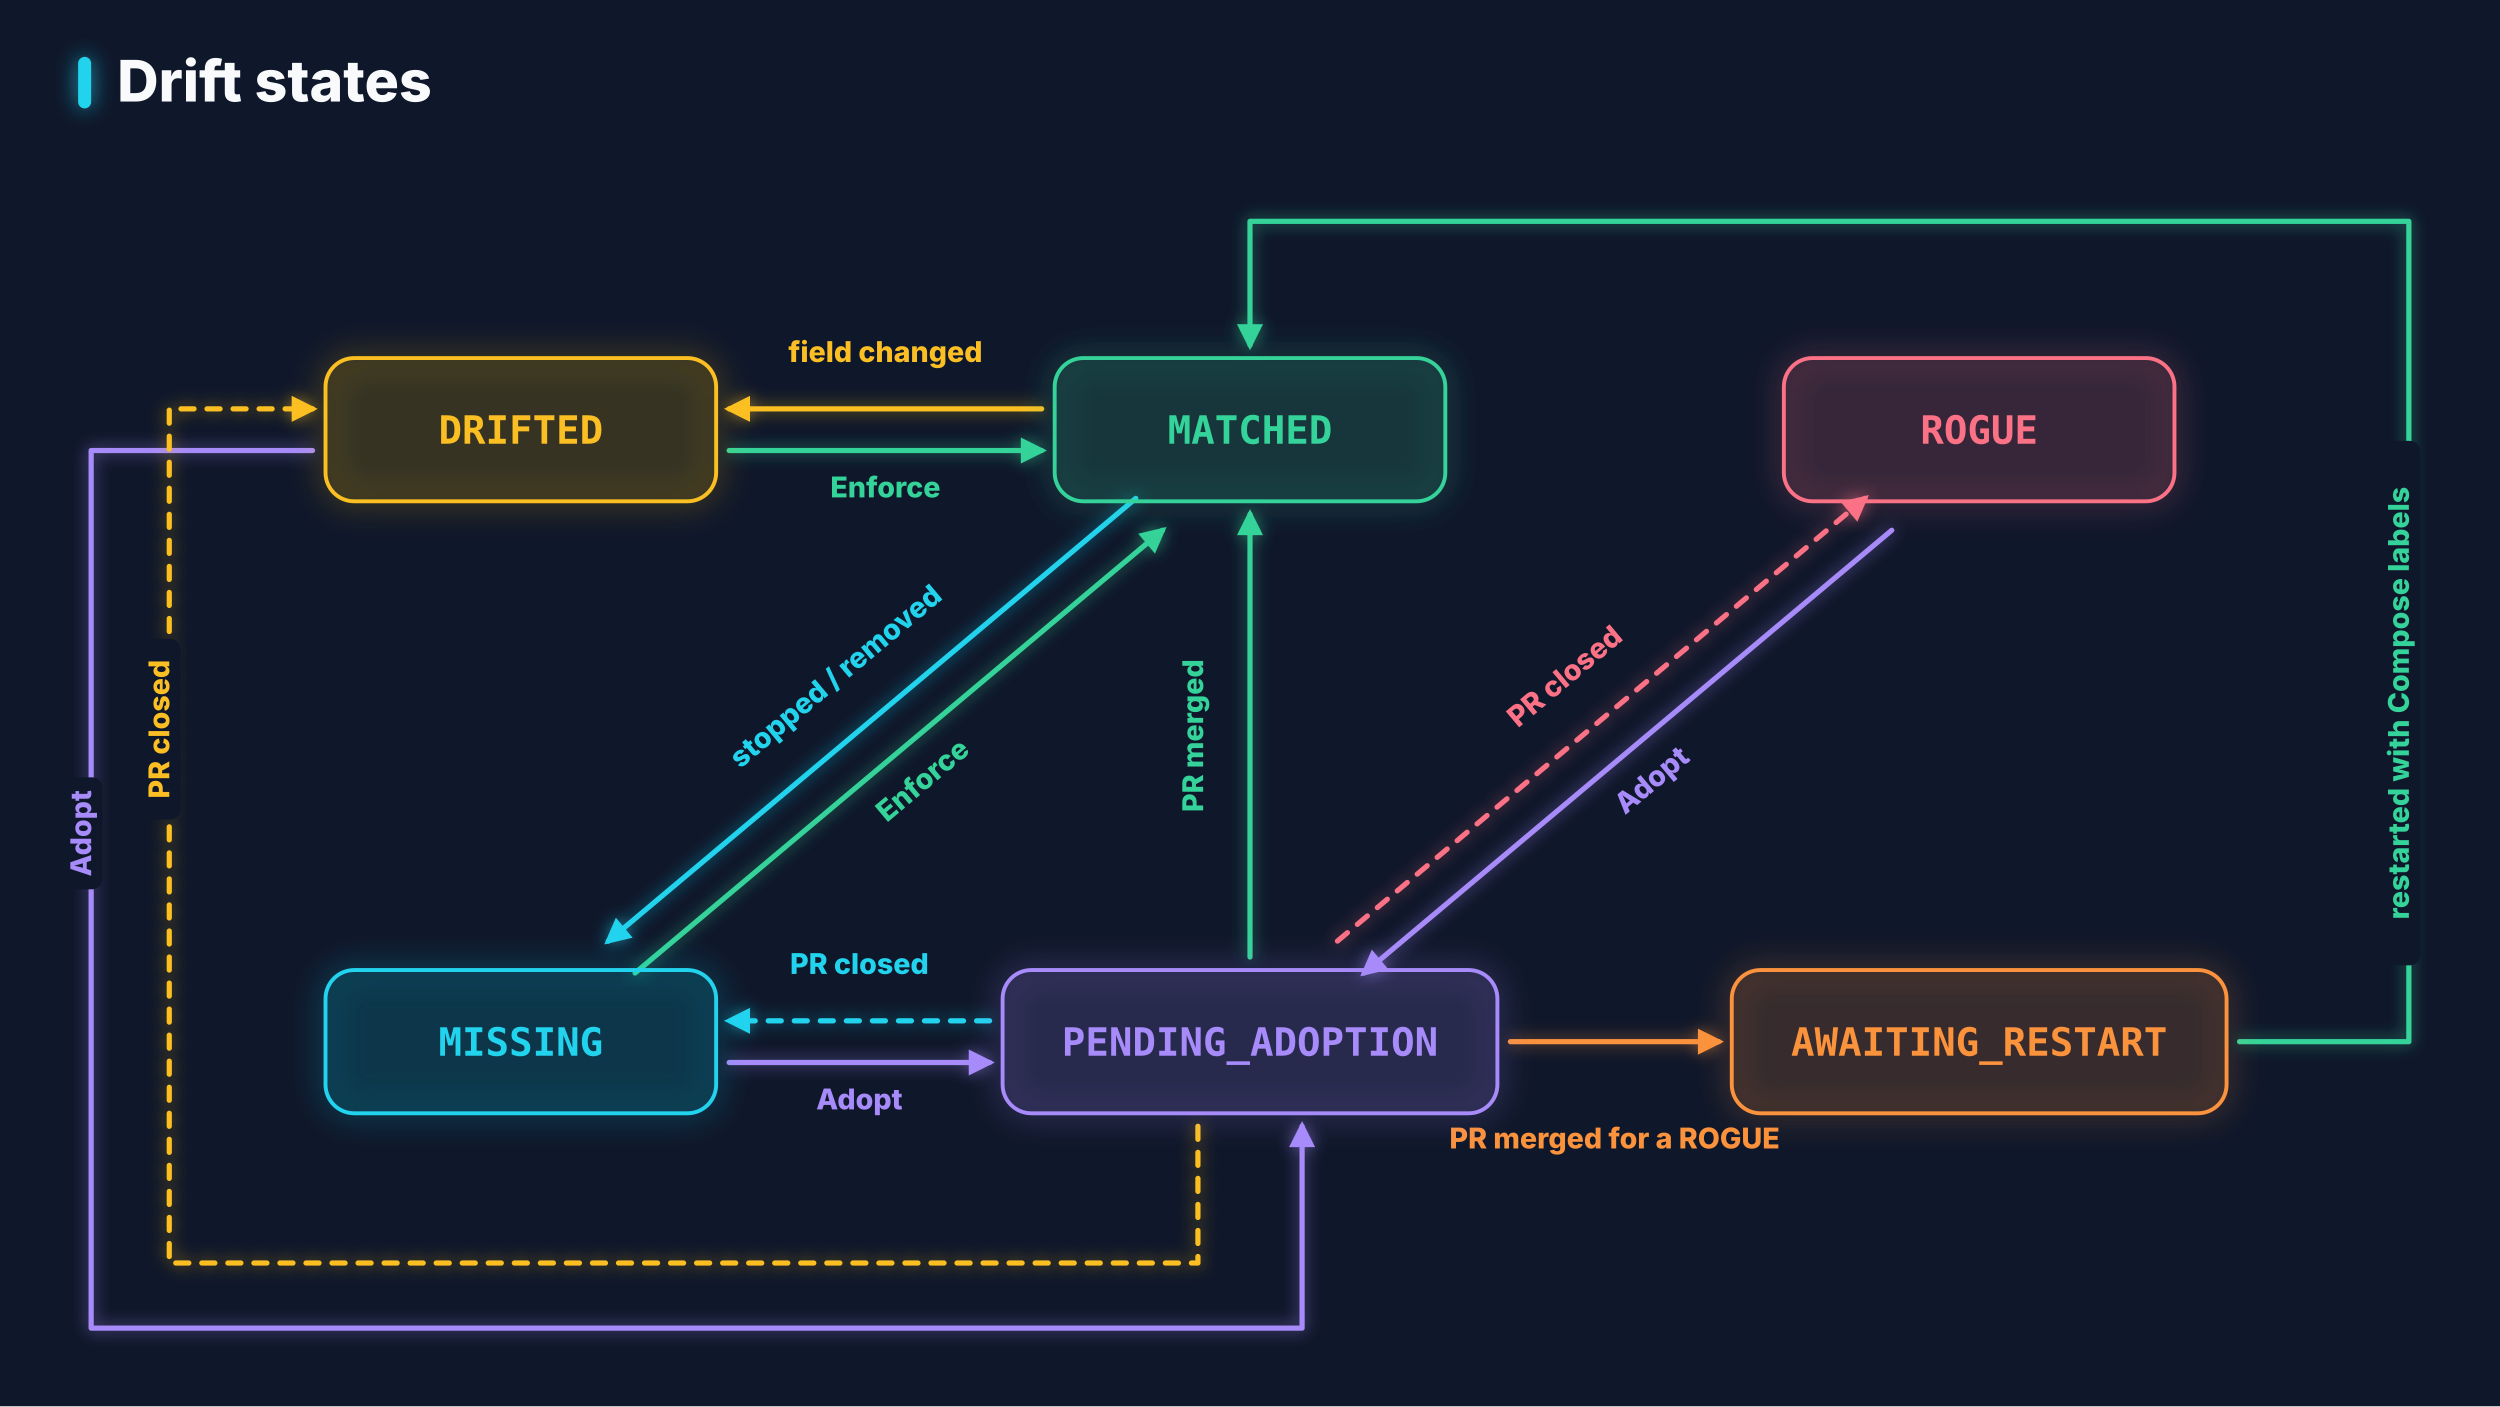
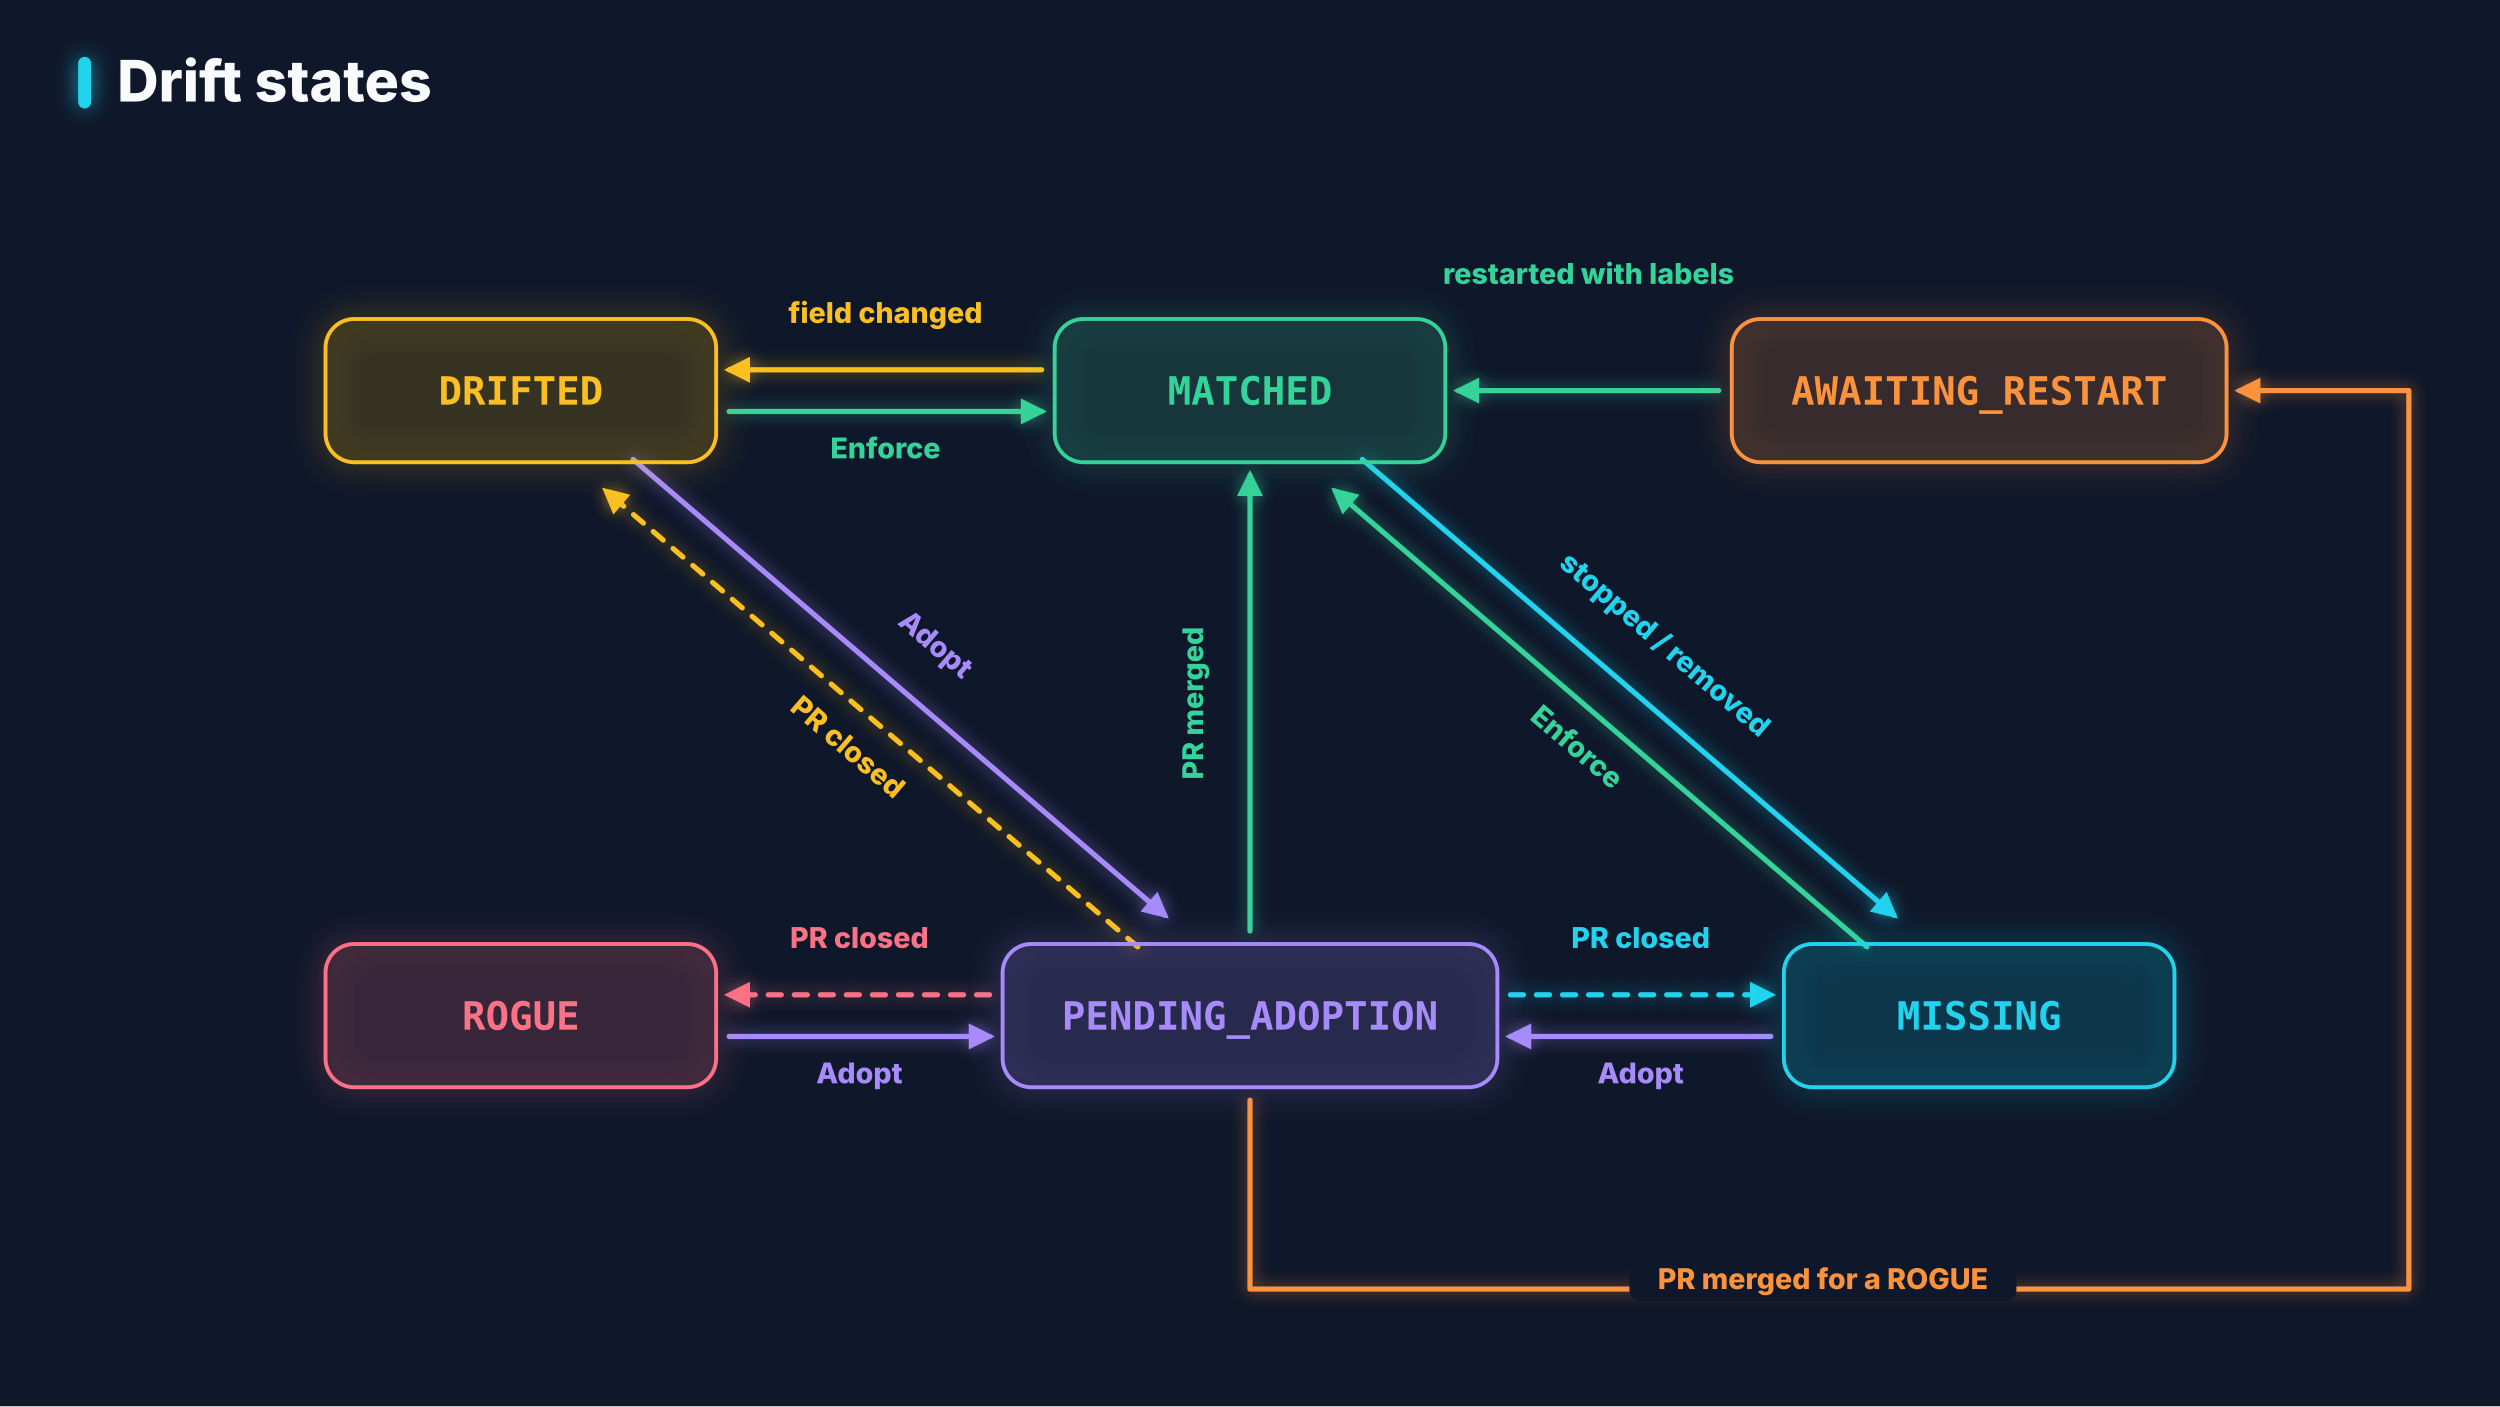
<svg xmlns="http://www.w3.org/2000/svg" width="1920" height="1080" viewBox="0 0 1920 1080" role="img" aria-labelledby="t">
  <defs>
    <filter id="g22d3ee12" filterUnits="userSpaceOnUse" x="-100" y="-100" width="2120" height="1280">
      <feDropShadow dx="0" dy="0" stdDeviation="12" flood-color="#22d3ee" flood-opacity="0.75" />
    </filter>
    <filter id="g22d3ee6" filterUnits="userSpaceOnUse" x="-100" y="-100" width="2120" height="1280">
      <feDropShadow dx="0" dy="0" stdDeviation="6" flood-color="#22d3ee" flood-opacity="0.6" />
    </filter>
    <filter id="g22d3ee8" filterUnits="userSpaceOnUse" x="-100" y="-100" width="2120" height="1280">
      <feDropShadow dx="0" dy="0" stdDeviation="8" flood-color="#22d3ee" flood-opacity="0.75" />
    </filter>
    <filter id="g34d39912" filterUnits="userSpaceOnUse" x="-100" y="-100" width="2120" height="1280">
      <feDropShadow dx="0" dy="0" stdDeviation="12" flood-color="#34d399" flood-opacity="0.75" />
    </filter>
    <filter id="g34d3996" filterUnits="userSpaceOnUse" x="-100" y="-100" width="2120" height="1280">
      <feDropShadow dx="0" dy="0" stdDeviation="6" flood-color="#34d399" flood-opacity="0.6" />
    </filter>
    <filter id="ga78bfa12" filterUnits="userSpaceOnUse" x="-100" y="-100" width="2120" height="1280">
      <feDropShadow dx="0" dy="0" stdDeviation="12" flood-color="#a78bfa" flood-opacity="0.75" />
    </filter>
    <filter id="ga78bfa6" filterUnits="userSpaceOnUse" x="-100" y="-100" width="2120" height="1280">
      <feDropShadow dx="0" dy="0" stdDeviation="6" flood-color="#a78bfa" flood-opacity="0.6" />
    </filter>
    <filter id="gfb718512" filterUnits="userSpaceOnUse" x="-100" y="-100" width="2120" height="1280">
      <feDropShadow dx="0" dy="0" stdDeviation="12" flood-color="#fb7185" flood-opacity="0.75" />
    </filter>
    <filter id="gfb71856" filterUnits="userSpaceOnUse" x="-100" y="-100" width="2120" height="1280">
      <feDropShadow dx="0" dy="0" stdDeviation="6" flood-color="#fb7185" flood-opacity="0.6" />
    </filter>
    <filter id="gfb923c12" filterUnits="userSpaceOnUse" x="-100" y="-100" width="2120" height="1280">
      <feDropShadow dx="0" dy="0" stdDeviation="12" flood-color="#fb923c" flood-opacity="0.75" />
    </filter>
    <filter id="gfb923c6" filterUnits="userSpaceOnUse" x="-100" y="-100" width="2120" height="1280">
      <feDropShadow dx="0" dy="0" stdDeviation="6" flood-color="#fb923c" flood-opacity="0.6" />
    </filter>
    <filter id="gfbbf2412" filterUnits="userSpaceOnUse" x="-100" y="-100" width="2120" height="1280">
      <feDropShadow dx="0" dy="0" stdDeviation="12" flood-color="#fbbf24" flood-opacity="0.75" />
    </filter>
    <filter id="gfbbf246" filterUnits="userSpaceOnUse" x="-100" y="-100" width="2120" height="1280">
      <feDropShadow dx="0" dy="0" stdDeviation="6" flood-color="#fbbf24" flood-opacity="0.6" />
    </filter>
    <marker id="m22d3ee" viewBox="0 0 10 10" refX="8" refY="5" markerWidth="5" markerHeight="5" orient="auto-start-reverse">
      <path d="M0,0 L10,5 L0,10 z" fill="#22d3ee" />
    </marker>
    <marker id="m34d399" viewBox="0 0 10 10" refX="8" refY="5" markerWidth="5" markerHeight="5" orient="auto-start-reverse">
      <path d="M0,0 L10,5 L0,10 z" fill="#34d399" />
    </marker>
    <marker id="ma78bfa" viewBox="0 0 10 10" refX="8" refY="5" markerWidth="5" markerHeight="5" orient="auto-start-reverse">
      <path d="M0,0 L10,5 L0,10 z" fill="#a78bfa" />
    </marker>
    <marker id="mfb7185" viewBox="0 0 10 10" refX="8" refY="5" markerWidth="5" markerHeight="5" orient="auto-start-reverse">
      <path d="M0,0 L10,5 L0,10 z" fill="#fb7185" />
    </marker>
    <marker id="mfb923c" viewBox="0 0 10 10" refX="8" refY="5" markerWidth="5" markerHeight="5" orient="auto-start-reverse">
      <path d="M0,0 L10,5 L0,10 z" fill="#fb923c" />
    </marker>
    <marker id="mfbbf24" viewBox="0 0 10 10" refX="8" refY="5" markerWidth="5" markerHeight="5" orient="auto-start-reverse">
      <path d="M0,0 L10,5 L0,10 z" fill="#fbbf24" />
    </marker>
  </defs>
  <rect width="100%" height="100%" fill="#0f172a" />
  <rect x="60" y="43.68" width="10" height="39.6" rx="5" fill="#22d3ee" stroke="none" stroke-width="3" filter="url(#g22d3ee8)" />
  <text x="90" y="78" font-family="Inter, 'Segoe UI', Roboto, Helvetica, Arial, sans-serif" font-size="44" fill="#f8fafc" font-weight="800" text-anchor="start">Drift states</text>
-   <path d="M800.0,314.0 L560.0,314.0" fill="none" stroke="#fbbf24" stroke-width="4" stroke-linecap="round" stroke-linejoin="round" marker-end="url(#mfbbf24)" filter="url(#gfbbf246)" />
-   <g transform="rotate(360.0 680.0 278.0)">
-     <rect x="584.2" y="257.1" width="191.6" height="29.7" rx="8" fill="#0f172a" stroke="none" stroke-width="3" />
-     <text x="680.0" y="278.0" font-family="Inter, 'Segoe UI', Roboto, Helvetica, Arial, sans-serif" font-size="22" fill="#fbbf24" font-weight="800" text-anchor="middle">field changed</text>
+   <path d="M800.0,284.0 L560.0,284.0" fill="none" stroke="#fbbf24" stroke-width="4" stroke-linecap="round" stroke-linejoin="round" marker-end="url(#mfbbf24)" filter="url(#gfbbf246)" />
+   <g transform="rotate(360.0 680.0 248.0)">
+     <rect x="584.2" y="227.1" width="191.6" height="29.7" rx="8" fill="#0f172a" stroke="none" stroke-width="3" />
+     <text x="680.0" y="248.0" font-family="Inter, 'Segoe UI', Roboto, Helvetica, Arial, sans-serif" font-size="22" fill="#fbbf24" font-weight="800" text-anchor="middle">field changed</text>
  </g>
-   <path d="M560.0,346.0 L800.0,346.0" fill="none" stroke="#34d399" stroke-width="4" stroke-linecap="round" stroke-linejoin="round" marker-end="url(#m34d399)" filter="url(#g34d3996)" />
-   <rect x="623.8" y="361.1" width="112.4" height="29.7" rx="8" fill="#0f172a" stroke="none" stroke-width="3" />
-   <text x="680.0" y="382.0" font-family="Inter, 'Segoe UI', Roboto, Helvetica, Arial, sans-serif" font-size="22" fill="#34d399" font-weight="800" text-anchor="middle">Enforce</text>
-   <path d="M872.267,382.744 L467.161,722.744" fill="none" stroke="#22d3ee" stroke-width="4" stroke-linecap="round" stroke-linejoin="round" marker-end="url(#m22d3ee)" filter="url(#g22d3ee6)" />
-   <g transform="rotate(320.0 646.5707 525.1693)">
-     <rect x="524.371" y="504.269" width="244.4" height="29.7" rx="8" fill="#0f172a" stroke="none" stroke-width="3" />
-     <text x="646.571" y="525.169" font-family="Inter, 'Segoe UI', Roboto, Helvetica, Arial, sans-serif" font-size="22" fill="#22d3ee" font-weight="800" text-anchor="middle">stopped / removed</text>
+   <path d="M560.0,316.0 L800.0,316.0" fill="none" stroke="#34d399" stroke-width="4" stroke-linecap="round" stroke-linejoin="round" marker-end="url(#m34d399)" filter="url(#g34d3996)" />
+   <rect x="623.8" y="331.1" width="112.4" height="29.7" rx="8" fill="#0f172a" stroke="none" stroke-width="3" />
+   <text x="680.0" y="352.0" font-family="Inter, 'Segoe UI', Roboto, Helvetica, Arial, sans-serif" font-size="22" fill="#34d399" font-weight="800" text-anchor="middle">Enforce</text>
+   <path d="M1320.0,300.0 L1120.0,300.0" fill="none" stroke="#34d399" stroke-width="4" stroke-linecap="round" stroke-linejoin="round" marker-end="url(#m34d399)" filter="url(#g34d3996)" />
+   <g transform="rotate(360.0 1220.0 218.0)">
+     <rect x="1071.4" y="197.1" width="297.2" height="29.7" rx="8" fill="#0f172a" stroke="none" stroke-width="3" />
+     <text x="1220.0" y="218.0" font-family="Inter, 'Segoe UI', Roboto, Helvetica, Arial, sans-serif" font-size="22" fill="#34d399" font-weight="800" text-anchor="middle">restarted with labels</text>
  </g>
-   <path d="M487.733,747.256 L892.839,407.256" fill="none" stroke="#34d399" stroke-width="4" stroke-linecap="round" stroke-linejoin="round" marker-end="url(#m34d399)" filter="url(#g34d3996)" />
-   <g transform="rotate(-40.0 713.4293 604.8307)">
-     <rect x="657.229" y="583.931" width="112.4" height="29.7" rx="8" fill="#0f172a" stroke="none" stroke-width="3" />
-     <text x="713.429" y="604.831" font-family="Inter, 'Segoe UI', Roboto, Helvetica, Arial, sans-serif" font-size="22" fill="#34d399" font-weight="800" text-anchor="middle">Enforce</text>
+   <path d="M760.0,764.0 L560.0,764.0" fill="none" stroke="#fb7185" stroke-width="4" stroke-linecap="round" stroke-linejoin="round" stroke-dasharray="10 10" marker-end="url(#mfb7185)" filter="url(#gfb71856)" />
+   <g transform="rotate(360.0 660.0 728.0)">
+     <rect x="590.6" y="707.1" width="138.8" height="29.7" rx="8" fill="#0f172a" stroke="none" stroke-width="3" />
+     <text x="660.0" y="728.0" font-family="Inter, 'Segoe UI', Roboto, Helvetica, Arial, sans-serif" font-size="22" fill="#fb7185" font-weight="800" text-anchor="middle">PR closed</text>
  </g>
-   <path d="M760.0,784.0 L560.0,784.0" fill="none" stroke="#22d3ee" stroke-width="4" stroke-linecap="round" stroke-linejoin="round" stroke-dasharray="10 10" marker-end="url(#m22d3ee)" filter="url(#g22d3ee6)" />
-   <g transform="rotate(360.0 660.0 748.0)">
-     <rect x="590.6" y="727.1" width="138.8" height="29.7" rx="8" fill="#0f172a" stroke="none" stroke-width="3" />
-     <text x="660.0" y="748.0" font-family="Inter, 'Segoe UI', Roboto, Helvetica, Arial, sans-serif" font-size="22" fill="#22d3ee" font-weight="800" text-anchor="middle">PR closed</text>
+   <path d="M560.0,796.0 L760.0,796.0" fill="none" stroke="#a78bfa" stroke-width="4" stroke-linecap="round" stroke-linejoin="round" marker-end="url(#ma78bfa)" filter="url(#ga78bfa6)" />
+   <rect x="617.0" y="811.1" width="86.0" height="29.7" rx="8" fill="#0f172a" stroke="none" stroke-width="3" />
+   <text x="660.0" y="832.0" font-family="Inter, 'Segoe UI', Roboto, Helvetica, Arial, sans-serif" font-size="22" fill="#a78bfa" font-weight="800" text-anchor="middle">Adopt</text>
+   <path d="M1160.0,764.0 L1360.0,764.0" fill="none" stroke="#22d3ee" stroke-width="4" stroke-linecap="round" stroke-linejoin="round" stroke-dasharray="10 10" marker-end="url(#m22d3ee)" filter="url(#g22d3ee6)" />
+   <rect x="1190.6" y="707.1" width="138.8" height="29.7" rx="8" fill="#0f172a" stroke="none" stroke-width="3" />
+   <text x="1260.0" y="728.0" font-family="Inter, 'Segoe UI', Roboto, Helvetica, Arial, sans-serif" font-size="22" fill="#22d3ee" font-weight="800" text-anchor="middle">PR closed</text>
+   <path d="M1360.0,796.0 L1160.0,796.0" fill="none" stroke="#a78bfa" stroke-width="4" stroke-linecap="round" stroke-linejoin="round" marker-end="url(#ma78bfa)" filter="url(#ga78bfa6)" />
+   <g transform="rotate(360.0 1260.0 832.0)">
+     <rect x="1217.0" y="811.1" width="86.0" height="29.7" rx="8" fill="#0f172a" stroke="none" stroke-width="3" />
+     <text x="1260.0" y="832.0" font-family="Inter, 'Segoe UI', Roboto, Helvetica, Arial, sans-serif" font-size="22" fill="#a78bfa" font-weight="800" text-anchor="middle">Adopt</text>
  </g>
-   <path d="M560.0,816.0 L760.0,816.0" fill="none" stroke="#a78bfa" stroke-width="4" stroke-linecap="round" stroke-linejoin="round" marker-end="url(#ma78bfa)" filter="url(#ga78bfa6)" />
-   <rect x="617.0" y="831.1" width="86.0" height="29.7" rx="8" fill="#0f172a" stroke="none" stroke-width="3" />
-   <text x="660.0" y="852.0" font-family="Inter, 'Segoe UI', Roboto, Helvetica, Arial, sans-serif" font-size="22" fill="#a78bfa" font-weight="800" text-anchor="middle">Adopt</text>
-   <path d="M1027.161,722.744 L1432.267,382.744" fill="none" stroke="#fb7185" stroke-width="4" stroke-linecap="round" stroke-linejoin="round" stroke-dasharray="10 10" marker-end="url(#mfb7185)" filter="url(#gfb71856)" />
-   <g transform="rotate(-40.0 1206.571 525.1693)">
-     <rect x="1137.171" y="504.269" width="138.8" height="29.7" rx="8" fill="#0f172a" stroke="none" stroke-width="3" />
-     <text x="1206.571" y="525.169" font-family="Inter, 'Segoe UI', Roboto, Helvetica, Arial, sans-serif" font-size="22" fill="#fb7185" font-weight="800" text-anchor="middle">PR closed</text>
+   <path d="M486.246,352.852 L894.579,702.852" fill="none" stroke="#a78bfa" stroke-width="4" stroke-linecap="round" stroke-linejoin="round" marker-end="url(#ma78bfa)" filter="url(#ga78bfa6)" />
+   <g transform="rotate(40.6 713.8412 500.5187)">
+     <rect x="670.841" y="479.619" width="86.0" height="29.7" rx="8" fill="#0f172a" stroke="none" stroke-width="3" />
+     <text x="713.841" y="500.519" font-family="Inter, 'Segoe UI', Roboto, Helvetica, Arial, sans-serif" font-size="22" fill="#a78bfa" font-weight="800" text-anchor="middle">Adopt</text>
  </g>
-   <path d="M1452.839,407.256 L1047.733,747.256" fill="none" stroke="#a78bfa" stroke-width="4" stroke-linecap="round" stroke-linejoin="round" marker-end="url(#ma78bfa)" filter="url(#ga78bfa6)" />
-   <g transform="rotate(320.0 1273.429 604.8307)">
-     <rect x="1230.429" y="583.931" width="86.0" height="29.7" rx="8" fill="#0f172a" stroke="none" stroke-width="3" />
-     <text x="1273.429" y="604.831" font-family="Inter, 'Segoe UI', Roboto, Helvetica, Arial, sans-serif" font-size="22" fill="#a78bfa" font-weight="800" text-anchor="middle">Adopt</text>
+   <path d="M873.754,727.148 L465.421,377.148" fill="none" stroke="#fbbf24" stroke-width="4" stroke-linecap="round" stroke-linejoin="round" stroke-dasharray="10 10" marker-end="url(#mfbbf24)" filter="url(#gfbbf246)" />
+   <g transform="rotate(40.6 646.1588 579.4813)">
+     <rect x="576.759" y="558.581" width="138.8" height="29.7" rx="8" fill="#0f172a" stroke="none" stroke-width="3" />
+     <text x="646.159" y="579.481" font-family="Inter, 'Segoe UI', Roboto, Helvetica, Arial, sans-serif" font-size="22" fill="#fbbf24" font-weight="800" text-anchor="middle">PR closed</text>
  </g>
-   <path d="M960.0,735.0 L960.0,395.0" fill="none" stroke="#34d399" stroke-width="4" stroke-linecap="round" stroke-linejoin="round" marker-end="url(#m34d399)" filter="url(#g34d3996)" />
-   <g transform="rotate(-90.0 924.0 565.0)">
-     <rect x="854.6" y="544.1" width="138.8" height="29.7" rx="8" fill="#0f172a" stroke="none" stroke-width="3" />
-     <text x="924.0" y="565.0" font-family="Inter, 'Segoe UI', Roboto, Helvetica, Arial, sans-serif" font-size="22" fill="#34d399" font-weight="800" text-anchor="middle">PR merged</text>
+   <path d="M1046.246,352.852 L1454.579,702.852" fill="none" stroke="#22d3ee" stroke-width="4" stroke-linecap="round" stroke-linejoin="round" marker-end="url(#m22d3ee)" filter="url(#g22d3ee6)" />
+   <g transform="rotate(40.6 1273.841 500.5187)">
+     <rect x="1151.641" y="479.619" width="244.4" height="29.7" rx="8" fill="#0f172a" stroke="none" stroke-width="3" />
+     <text x="1273.841" y="500.519" font-family="Inter, 'Segoe UI', Roboto, Helvetica, Arial, sans-serif" font-size="22" fill="#22d3ee" font-weight="800" text-anchor="middle">stopped / removed</text>
  </g>
-   <path d="M1160.0,800.0 L1320.0,800.0" fill="none" stroke="#fb923c" stroke-width="4" stroke-linecap="round" stroke-linejoin="round" marker-end="url(#mfb923c)" filter="url(#gfb923c6)" />
-   <rect x="1091.4" y="861.1" width="297.2" height="29.7" rx="8" fill="#0f172a" stroke="none" stroke-width="3" />
-   <text x="1240.0" y="882.0" font-family="Inter, 'Segoe UI', Roboto, Helvetica, Arial, sans-serif" font-size="22" fill="#fb923c" font-weight="800" text-anchor="middle">PR merged for a ROGUE</text>
-   <path d="M240,346 L70,346 L70,1020 L1000,1020 L1000,865" fill="none" stroke="#a78bfa" stroke-width="4" stroke-linecap="round" stroke-linejoin="round" marker-end="url(#ma78bfa)" filter="url(#ga78bfa6)" />
-   <g transform="rotate(-90.0 70 640)">
-     <rect x="27.0" y="619.1" width="86.0" height="29.7" rx="8" fill="#0f172a" stroke="none" stroke-width="3" />
-     <text x="70" y="640" font-family="Inter, 'Segoe UI', Roboto, Helvetica, Arial, sans-serif" font-size="22" fill="#a78bfa" font-weight="800" text-anchor="middle">Adopt</text>
+   <path d="M1433.754,727.148 L1025.421,377.148" fill="none" stroke="#34d399" stroke-width="4" stroke-linecap="round" stroke-linejoin="round" marker-end="url(#m34d399)" filter="url(#g34d3996)" />
+   <g transform="rotate(40.6 1206.159 579.4813)">
+     <rect x="1149.959" y="558.581" width="112.4" height="29.7" rx="8" fill="#0f172a" stroke="none" stroke-width="3" />
+     <text x="1206.159" y="579.481" font-family="Inter, 'Segoe UI', Roboto, Helvetica, Arial, sans-serif" font-size="22" fill="#34d399" font-weight="800" text-anchor="middle">Enforce</text>
  </g>
-   <path d="M920,865 L920,970 L130,970 L130,314 L240,314" fill="none" stroke="#fbbf24" stroke-width="4" stroke-linecap="round" stroke-linejoin="round" stroke-dasharray="10 10" marker-end="url(#mfbbf24)" filter="url(#gfbbf246)" />
-   <g transform="rotate(-90.0 130 560)">
-     <rect x="60.6" y="539.1" width="138.8" height="29.7" rx="8" fill="#0f172a" stroke="none" stroke-width="3" />
-     <text x="130" y="560" font-family="Inter, 'Segoe UI', Roboto, Helvetica, Arial, sans-serif" font-size="22" fill="#fbbf24" font-weight="800" text-anchor="middle">PR closed</text>
+   <path d="M960.0,715.0 L960.0,365.0" fill="none" stroke="#34d399" stroke-width="4" stroke-linecap="round" stroke-linejoin="round" marker-end="url(#m34d399)" filter="url(#g34d3996)" />
+   <g transform="rotate(-90.0 924.0 540.0)">
+     <rect x="854.6" y="519.1" width="138.8" height="29.7" rx="8" fill="#0f172a" stroke="none" stroke-width="3" />
+     <text x="924.0" y="540.0" font-family="Inter, 'Segoe UI', Roboto, Helvetica, Arial, sans-serif" font-size="22" fill="#34d399" font-weight="800" text-anchor="middle">PR merged</text>
  </g>
-   <path d="M1720,800 L1850,800 L1850,170 L960,170 L960,265" fill="none" stroke="#34d399" stroke-width="4" stroke-linecap="round" stroke-linejoin="round" marker-end="url(#m34d399)" filter="url(#g34d3996)" />
-   <g transform="rotate(-90.0 1850 540)">
-     <rect x="1648.6" y="519.1" width="402.8" height="29.7" rx="8" fill="#0f172a" stroke="none" stroke-width="3" />
-     <text x="1850" y="540" font-family="Inter, 'Segoe UI', Roboto, Helvetica, Arial, sans-serif" font-size="22" fill="#34d399" font-weight="800" text-anchor="middle">restarted with Compose labels</text>
-   </g>
-   <rect x="250.0" y="275.0" width="300" height="110" rx="22" fill="rgba(251,191,36,0.1)" stroke="#fbbf24" stroke-width="3" filter="url(#gfbbf2412)" />
-   <text x="400" y="340.8" font-family="'JetBrains Mono', ui-monospace, 'Cascadia Mono', Consolas, Menlo, monospace" font-size="30" fill="#fbbf24" font-weight="800" text-anchor="middle">DRIFTED</text>
-   <rect x="810.0" y="275.0" width="300" height="110" rx="22" fill="rgba(52,211,153,0.1)" stroke="#34d399" stroke-width="3" filter="url(#g34d39912)" />
-   <text x="960" y="340.8" font-family="'JetBrains Mono', ui-monospace, 'Cascadia Mono', Consolas, Menlo, monospace" font-size="30" fill="#34d399" font-weight="800" text-anchor="middle">MATCHED</text>
-   <rect x="1370.0" y="275.0" width="300" height="110" rx="22" fill="rgba(251,113,133,0.1)" stroke="#fb7185" stroke-width="3" filter="url(#gfb718512)" />
-   <text x="1520" y="340.8" font-family="'JetBrains Mono', ui-monospace, 'Cascadia Mono', Consolas, Menlo, monospace" font-size="30" fill="#fb7185" font-weight="800" text-anchor="middle">ROGUE</text>
-   <rect x="250.0" y="745.0" width="300" height="110" rx="22" fill="rgba(34,211,238,0.1)" stroke="#22d3ee" stroke-width="3" filter="url(#g22d3ee12)" />
-   <text x="400" y="810.8" font-family="'JetBrains Mono', ui-monospace, 'Cascadia Mono', Consolas, Menlo, monospace" font-size="30" fill="#22d3ee" font-weight="800" text-anchor="middle">MISSING</text>
-   <rect x="770.0" y="745.0" width="380" height="110" rx="22" fill="rgba(167,139,250,0.1)" stroke="#a78bfa" stroke-width="3" filter="url(#ga78bfa12)" />
-   <text x="960" y="810.8" font-family="'JetBrains Mono', ui-monospace, 'Cascadia Mono', Consolas, Menlo, monospace" font-size="30" fill="#a78bfa" font-weight="800" text-anchor="middle">PENDING_ADOPTION</text>
-   <rect x="1330.0" y="745.0" width="380" height="110" rx="22" fill="rgba(251,146,60,0.1)" stroke="#fb923c" stroke-width="3" filter="url(#gfb923c12)" />
-   <text x="1520" y="810.8" font-family="'JetBrains Mono', ui-monospace, 'Cascadia Mono', Consolas, Menlo, monospace" font-size="30" fill="#fb923c" font-weight="800" text-anchor="middle">AWAITING_RESTART</text>
+   <path d="M960,845 L960,990 L1850,990 L1850,300 L1720,300" fill="none" stroke="#fb923c" stroke-width="4" stroke-linecap="round" stroke-linejoin="round" marker-end="url(#mfb923c)" filter="url(#gfb923c6)" />
+   <rect x="1251.4" y="969.1" width="297.2" height="29.7" rx="8" fill="#0f172a" stroke="none" stroke-width="3" />
+   <text x="1400" y="990" font-family="Inter, 'Segoe UI', Roboto, Helvetica, Arial, sans-serif" font-size="22" fill="#fb923c" font-weight="800" text-anchor="middle">PR merged for a ROGUE</text>
+   <rect x="250.0" y="245.0" width="300" height="110" rx="22" fill="rgba(251,191,36,0.1)" stroke="#fbbf24" stroke-width="3" filter="url(#gfbbf2412)" />
+   <text x="400" y="310.8" font-family="'JetBrains Mono', ui-monospace, 'Cascadia Mono', Consolas, Menlo, monospace" font-size="30" fill="#fbbf24" font-weight="800" text-anchor="middle">DRIFTED</text>
+   <rect x="810.0" y="245.0" width="300" height="110" rx="22" fill="rgba(52,211,153,0.1)" stroke="#34d399" stroke-width="3" filter="url(#g34d39912)" />
+   <text x="960" y="310.8" font-family="'JetBrains Mono', ui-monospace, 'Cascadia Mono', Consolas, Menlo, monospace" font-size="30" fill="#34d399" font-weight="800" text-anchor="middle">MATCHED</text>
+   <rect x="1330.0" y="245.0" width="380" height="110" rx="22" fill="rgba(251,146,60,0.1)" stroke="#fb923c" stroke-width="3" filter="url(#gfb923c12)" />
+   <text x="1520" y="310.8" font-family="'JetBrains Mono', ui-monospace, 'Cascadia Mono', Consolas, Menlo, monospace" font-size="30" fill="#fb923c" font-weight="800" text-anchor="middle">AWAITING_RESTART</text>
+   <rect x="250.0" y="725.0" width="300" height="110" rx="22" fill="rgba(251,113,133,0.1)" stroke="#fb7185" stroke-width="3" filter="url(#gfb718512)" />
+   <text x="400" y="790.8" font-family="'JetBrains Mono', ui-monospace, 'Cascadia Mono', Consolas, Menlo, monospace" font-size="30" fill="#fb7185" font-weight="800" text-anchor="middle">ROGUE</text>
+   <rect x="770.0" y="725.0" width="380" height="110" rx="22" fill="rgba(167,139,250,0.1)" stroke="#a78bfa" stroke-width="3" filter="url(#ga78bfa12)" />
+   <text x="960" y="790.8" font-family="'JetBrains Mono', ui-monospace, 'Cascadia Mono', Consolas, Menlo, monospace" font-size="30" fill="#a78bfa" font-weight="800" text-anchor="middle">PENDING_ADOPTION</text>
+   <rect x="1370.0" y="725.0" width="300" height="110" rx="22" fill="rgba(34,211,238,0.1)" stroke="#22d3ee" stroke-width="3" filter="url(#g22d3ee12)" />
+   <text x="1520" y="790.8" font-family="'JetBrains Mono', ui-monospace, 'Cascadia Mono', Consolas, Menlo, monospace" font-size="30" fill="#22d3ee" font-weight="800" text-anchor="middle">MISSING</text>
</svg>
